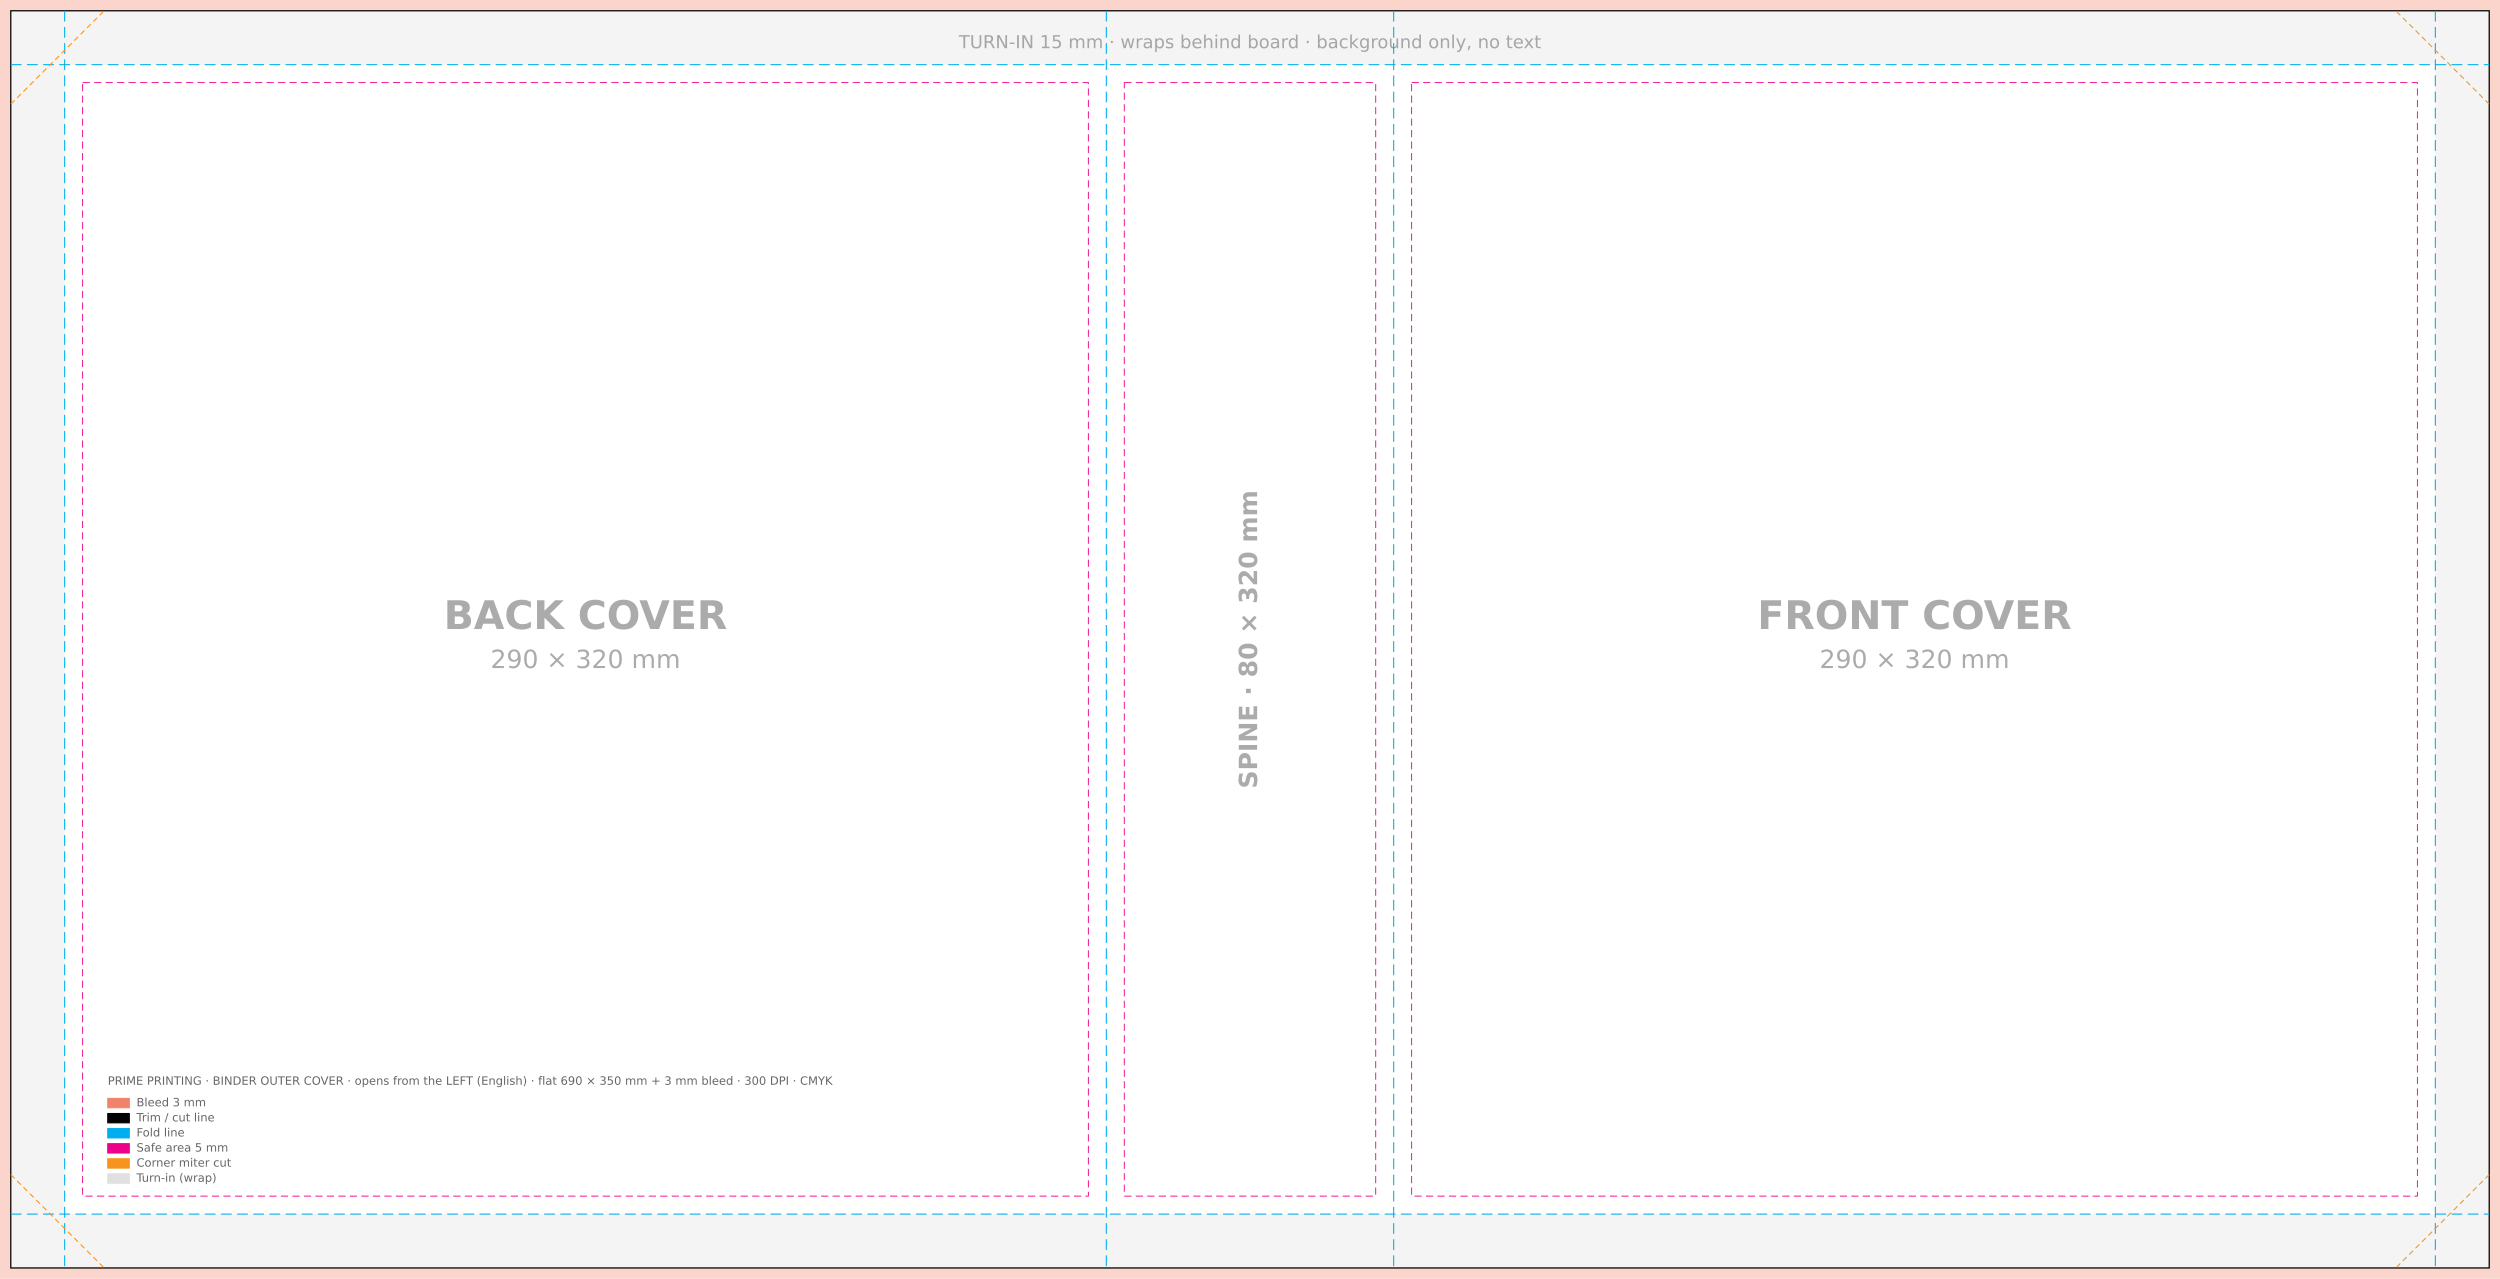
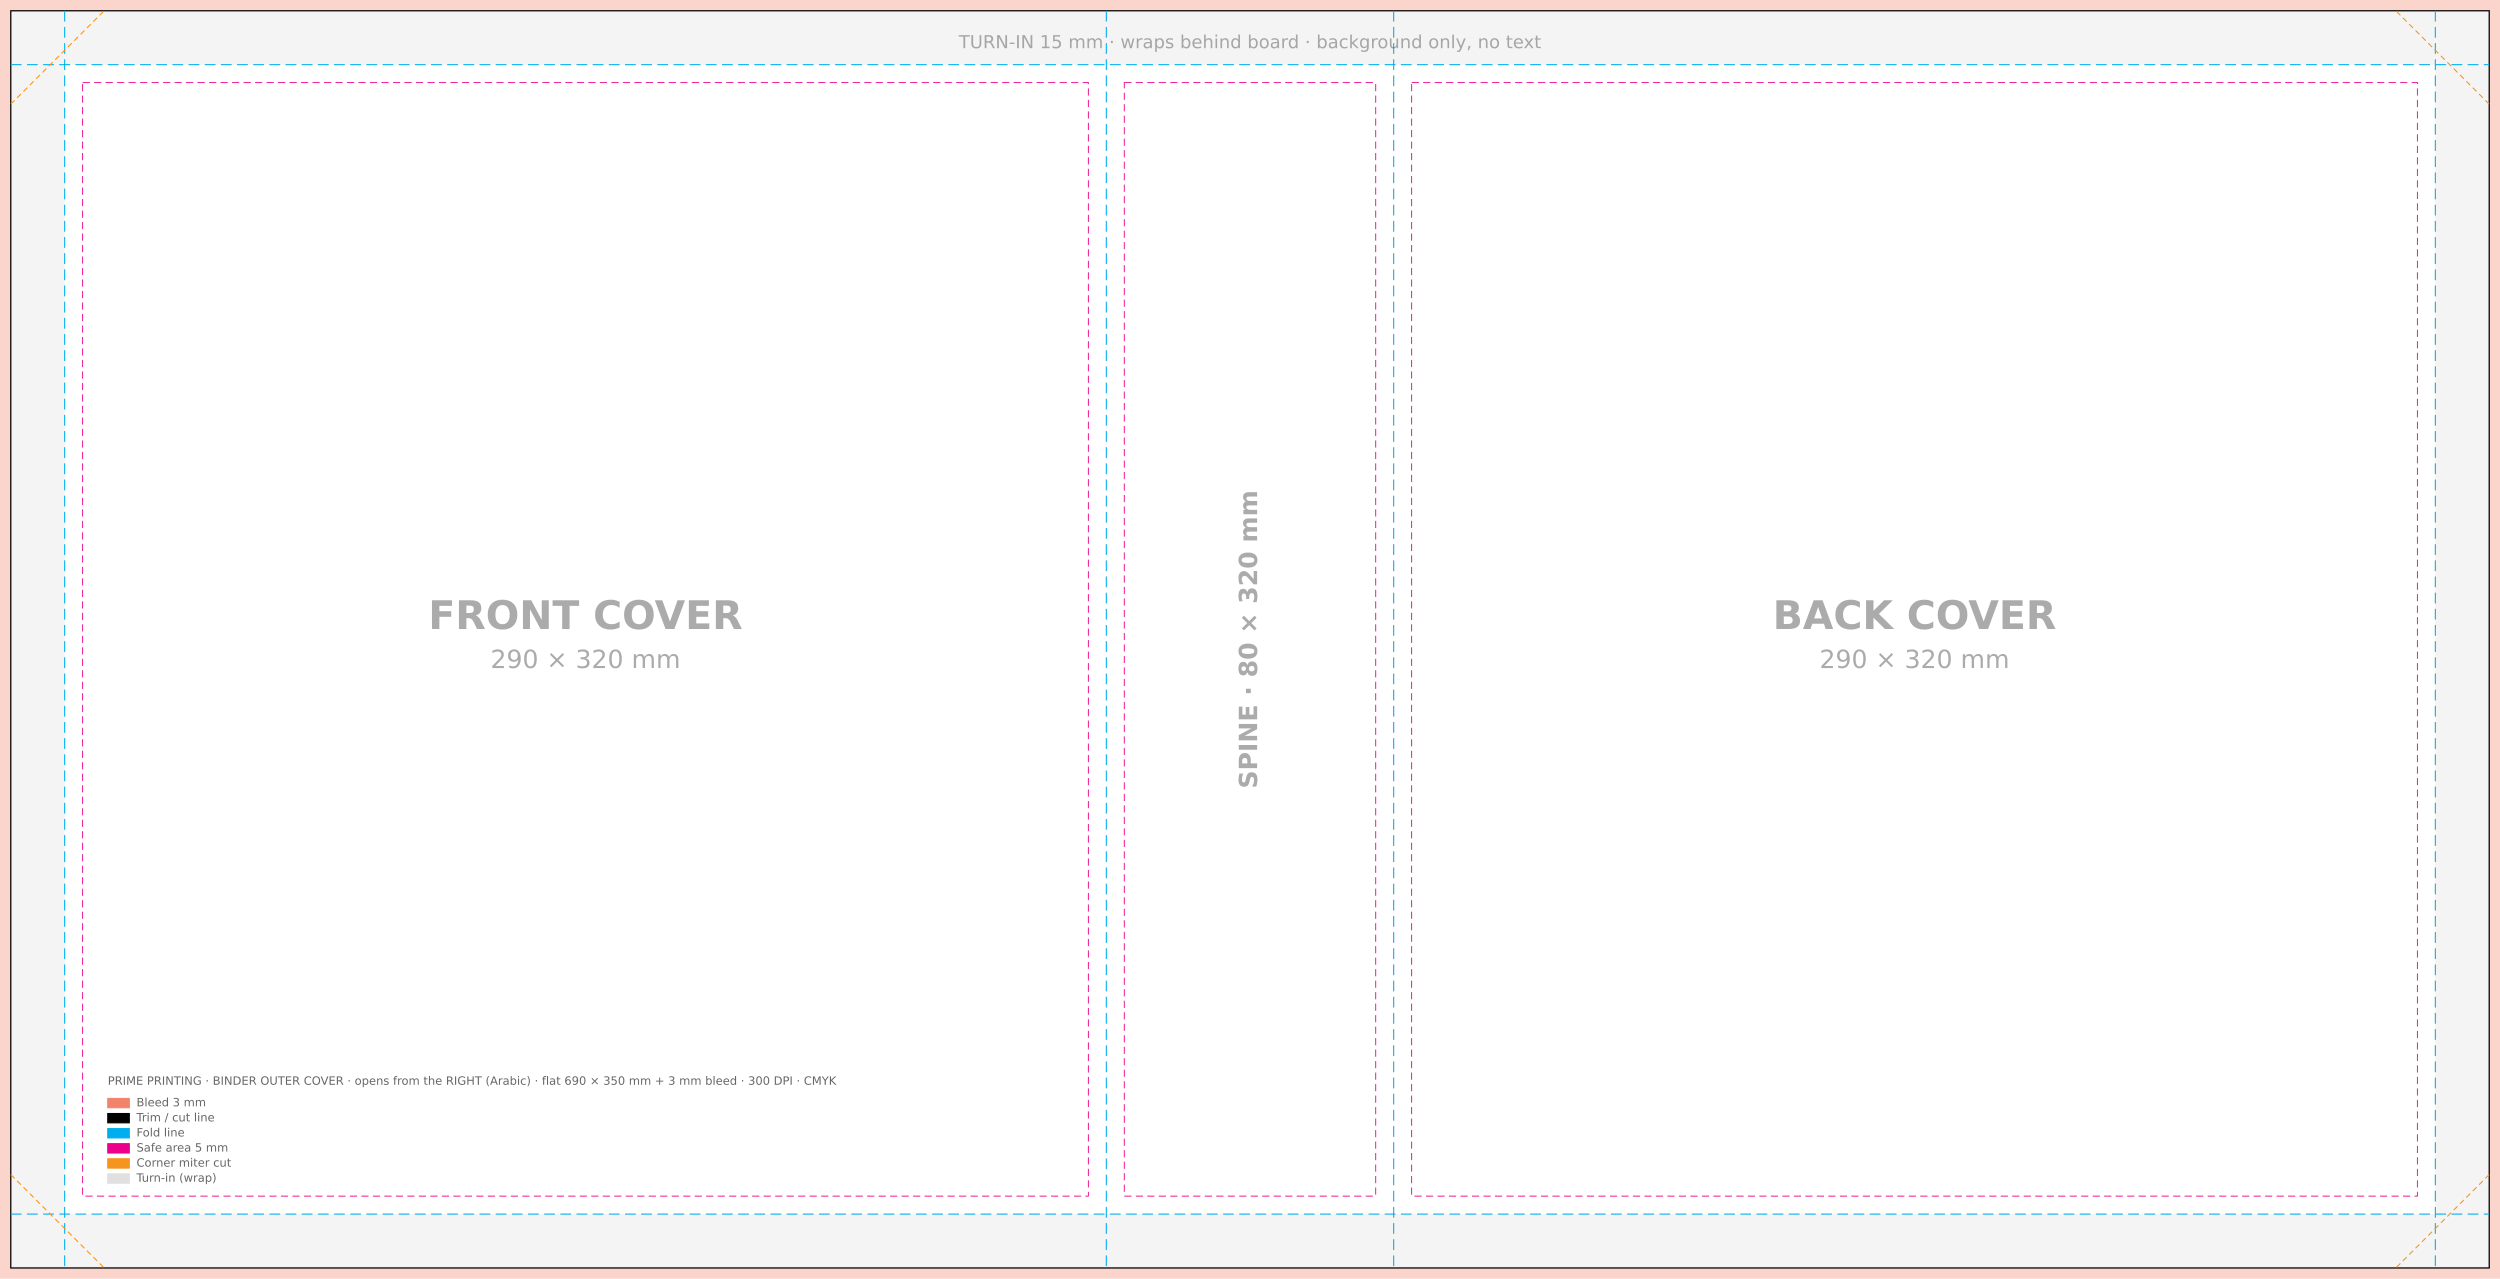
<svg xmlns="http://www.w3.org/2000/svg" width="696.0mm" height="356.0mm" viewBox="0 0 696.0 356.0">
  <g font-family="DejaVu Sans, Helvetica, Arial, sans-serif">
    <path d="M0,0h696.0v356.0h-696.0z M3.0,3.0v350.0h690.0v-350.0z" fill="#F2836B" fill-opacity="0.35" fill-rule="evenodd" />
    <path d="M3.0,3.0h690.0v350.0h-690.0z M18.0,18.0v320.0h660.0v-320.0z" fill="#E0E0E0" fill-opacity="0.35" fill-rule="evenodd" />
    <rect x="3.0" y="3.0" width="690.0" height="350.0" fill="none" stroke="#000000" stroke-width="0.35" />
    <line x1="18.0" y1="3.0" x2="18.0" y2="353.0" stroke="#00AEEF" stroke-width="0.3" stroke-dasharray="3 1.5" />
    <line x1="308.0" y1="3.0" x2="308.0" y2="353.0" stroke="#00AEEF" stroke-width="0.3" stroke-dasharray="3 1.5" />
    <line x1="388.0" y1="3.0" x2="388.0" y2="353.0" stroke="#00AEEF" stroke-width="0.3" stroke-dasharray="3 1.5" />
    <line x1="678.0" y1="3.0" x2="678.0" y2="353.0" stroke="#00AEEF" stroke-width="0.3" stroke-dasharray="3 1.5" />
    <line x1="3.0" y1="18.0" x2="693.0" y2="18.0" stroke="#00AEEF" stroke-width="0.3" stroke-dasharray="3 1.5" />
    <line x1="3.0" y1="338.0" x2="693.0" y2="338.0" stroke="#00AEEF" stroke-width="0.3" stroke-dasharray="3 1.5" />
    <line x1="3.0" y1="29.0" x2="29.0" y2="3.0" stroke="#F7941D" stroke-width="0.3" stroke-dasharray="1.5 1" />
    <line x1="693.0" y1="29.0" x2="667.0" y2="3.0" stroke="#F7941D" stroke-width="0.3" stroke-dasharray="1.5 1" />
    <line x1="3.0" y1="327.0" x2="29.0" y2="353.0" stroke="#F7941D" stroke-width="0.3" stroke-dasharray="1.5 1" />
    <line x1="693.0" y1="327.0" x2="667.0" y2="353.0" stroke="#F7941D" stroke-width="0.3" stroke-dasharray="1.5 1" />
    <rect x="23.0" y="23.0" width="280.0" height="310.0" fill="none" stroke="#EC008C" stroke-width="0.25" stroke-dasharray="2 1.2" />
-     <text x="163.0" y="172.0" font-size="11" font-weight="700" fill="#666666" fill-opacity="0.55" text-anchor="middle" dominant-baseline="middle">BACK COVER</text>
+     <text x="163.0" y="172.0" font-size="11" font-weight="700" fill="#666666" fill-opacity="0.55" text-anchor="middle" dominant-baseline="middle">FRONT COVER</text>
    <text x="163.0" y="184.0" font-size="7" font-weight="400" fill="#666666" fill-opacity="0.55" text-anchor="middle" dominant-baseline="middle">290 × 320 mm</text>
    <rect x="313.0" y="23.0" width="70.0" height="310.0" fill="none" stroke="#EC008C" stroke-width="0.25" stroke-dasharray="2 1.2" />
    <text x="348.0" y="178.0" font-size="7" font-weight="700" fill="#666666" fill-opacity="0.55" text-anchor="middle" dominant-baseline="middle" transform="rotate(-90 348.0 178.0)">SPINE  ·  80 × 320 mm</text>
    <rect x="393.0" y="23.0" width="280.0" height="310.0" fill="none" stroke="#EC008C" stroke-width="0.25" stroke-dasharray="2 1.2" />
-     <text x="533.0" y="172.0" font-size="11" font-weight="700" fill="#666666" fill-opacity="0.55" text-anchor="middle" dominant-baseline="middle">FRONT COVER</text>
+     <text x="533.0" y="172.0" font-size="11" font-weight="700" fill="#666666" fill-opacity="0.55" text-anchor="middle" dominant-baseline="middle">BACK COVER</text>
    <text x="533.0" y="184.0" font-size="7" font-weight="400" fill="#666666" fill-opacity="0.55" text-anchor="middle" dominant-baseline="middle">290 × 320 mm</text>
    <text x="348.0" y="12.0" font-size="5" font-weight="400" fill="#666666" fill-opacity="0.55" text-anchor="middle" dominant-baseline="middle">TURN-IN 15 mm · wraps behind board · background only, no text</text>
-     <text x="30.0" y="302.0" font-size="3.2" fill="#666666">PRIME PRINTING · BINDER OUTER COVER · opens from the LEFT (English) · flat 690 × 350 mm + 3 mm bleed · 300 DPI · CMYK</text>
+     <text x="30.0" y="302.0" font-size="3.2" fill="#666666">PRIME PRINTING · BINDER OUTER COVER · opens from the RIGHT (Arabic) · flat 690 × 350 mm + 3 mm bleed · 300 DPI · CMYK</text>
    <rect x="30.0" y="305.8" width="6" height="2.6" fill="#F2836B" stroke="#F2836B" stroke-width="0.3" />
    <text x="38.0" y="308.0" font-size="3.2" fill="#666666">Bleed 3 mm</text>
    <rect x="30.0" y="310.0" width="6" height="2.6" fill="#000000" stroke="#000000" stroke-width="0.3" />
    <text x="38.0" y="312.2" font-size="3.2" fill="#666666">Trim / cut line</text>
    <rect x="30.0" y="314.2" width="6" height="2.6" fill="#00AEEF" stroke="#00AEEF" stroke-width="0.3" />
    <text x="38.0" y="316.4" font-size="3.2" fill="#666666">Fold line</text>
    <rect x="30.0" y="318.4" width="6" height="2.6" fill="#EC008C" stroke="#EC008C" stroke-width="0.3" />
    <text x="38.0" y="320.6" font-size="3.2" fill="#666666">Safe area 5 mm</text>
    <rect x="30.0" y="322.6" width="6" height="2.6" fill="#F7941D" stroke="#F7941D" stroke-width="0.3" />
    <text x="38.0" y="324.8" font-size="3.2" fill="#666666">Corner miter cut</text>
    <rect x="30.0" y="326.8" width="6" height="2.6" fill="#E0E0E0" stroke="#E0E0E0" stroke-width="0.3" />
    <text x="38.0" y="329.0" font-size="3.2" fill="#666666">Turn-in (wrap)</text>
  </g>
</svg>
